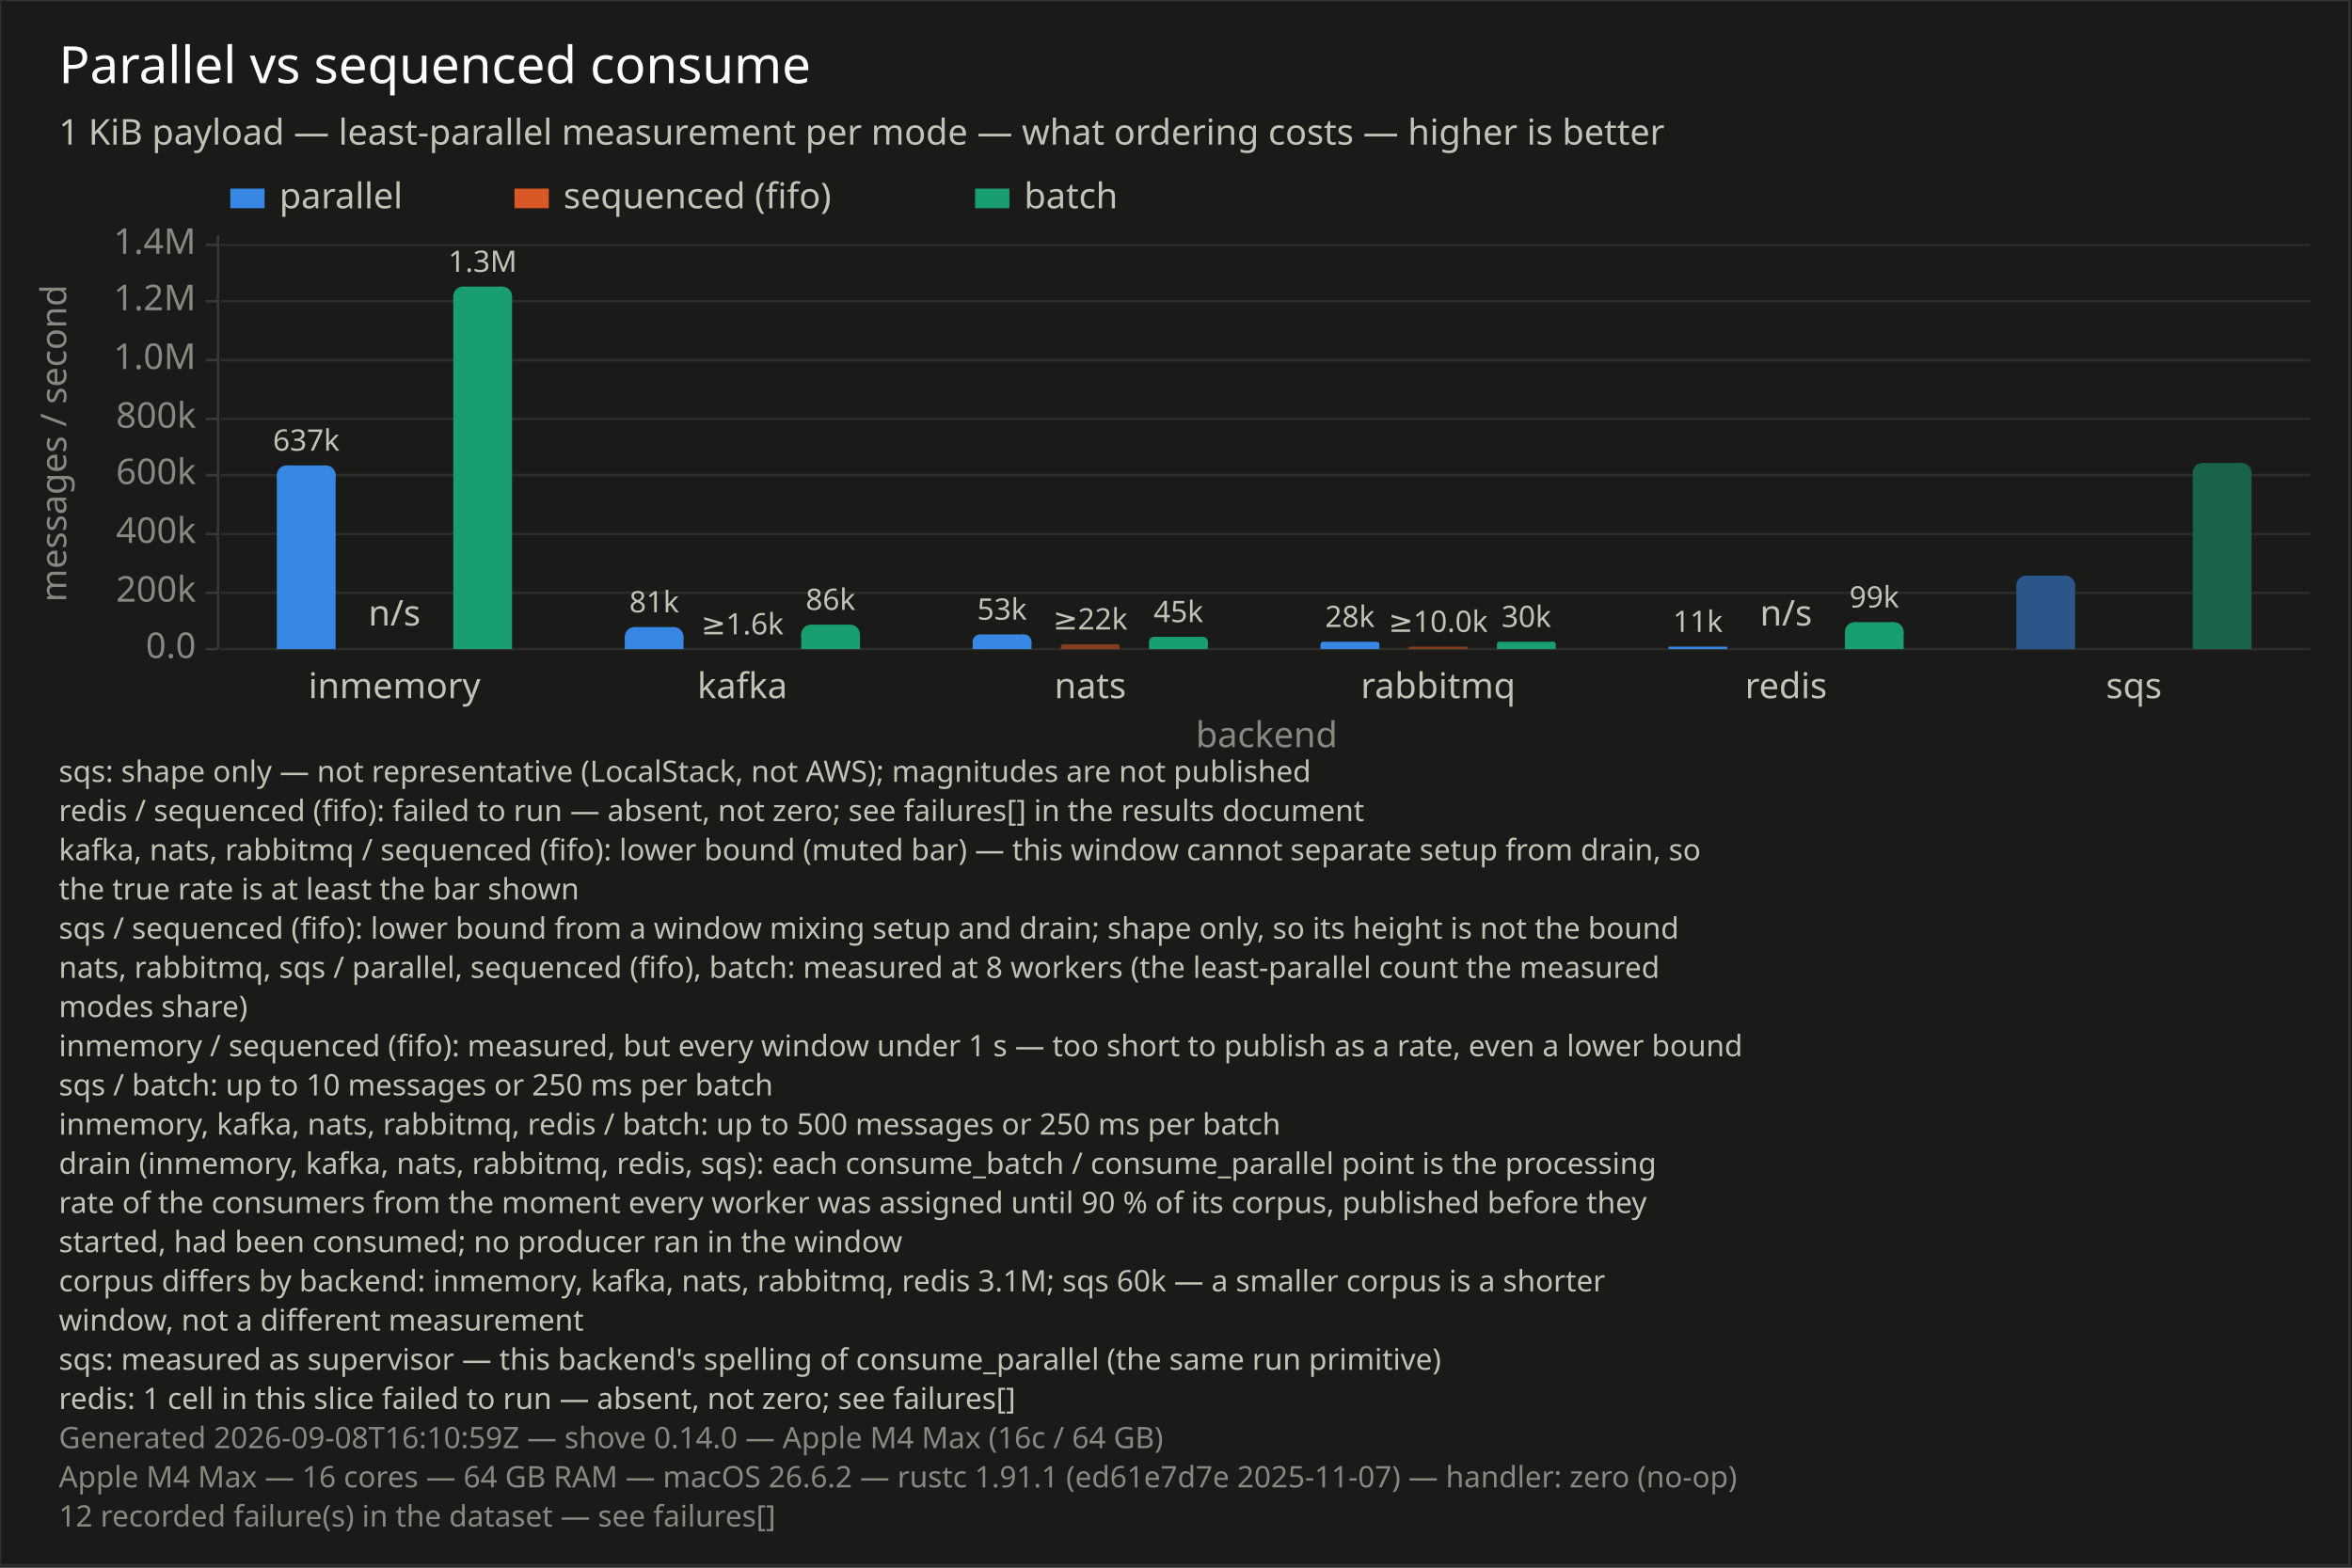
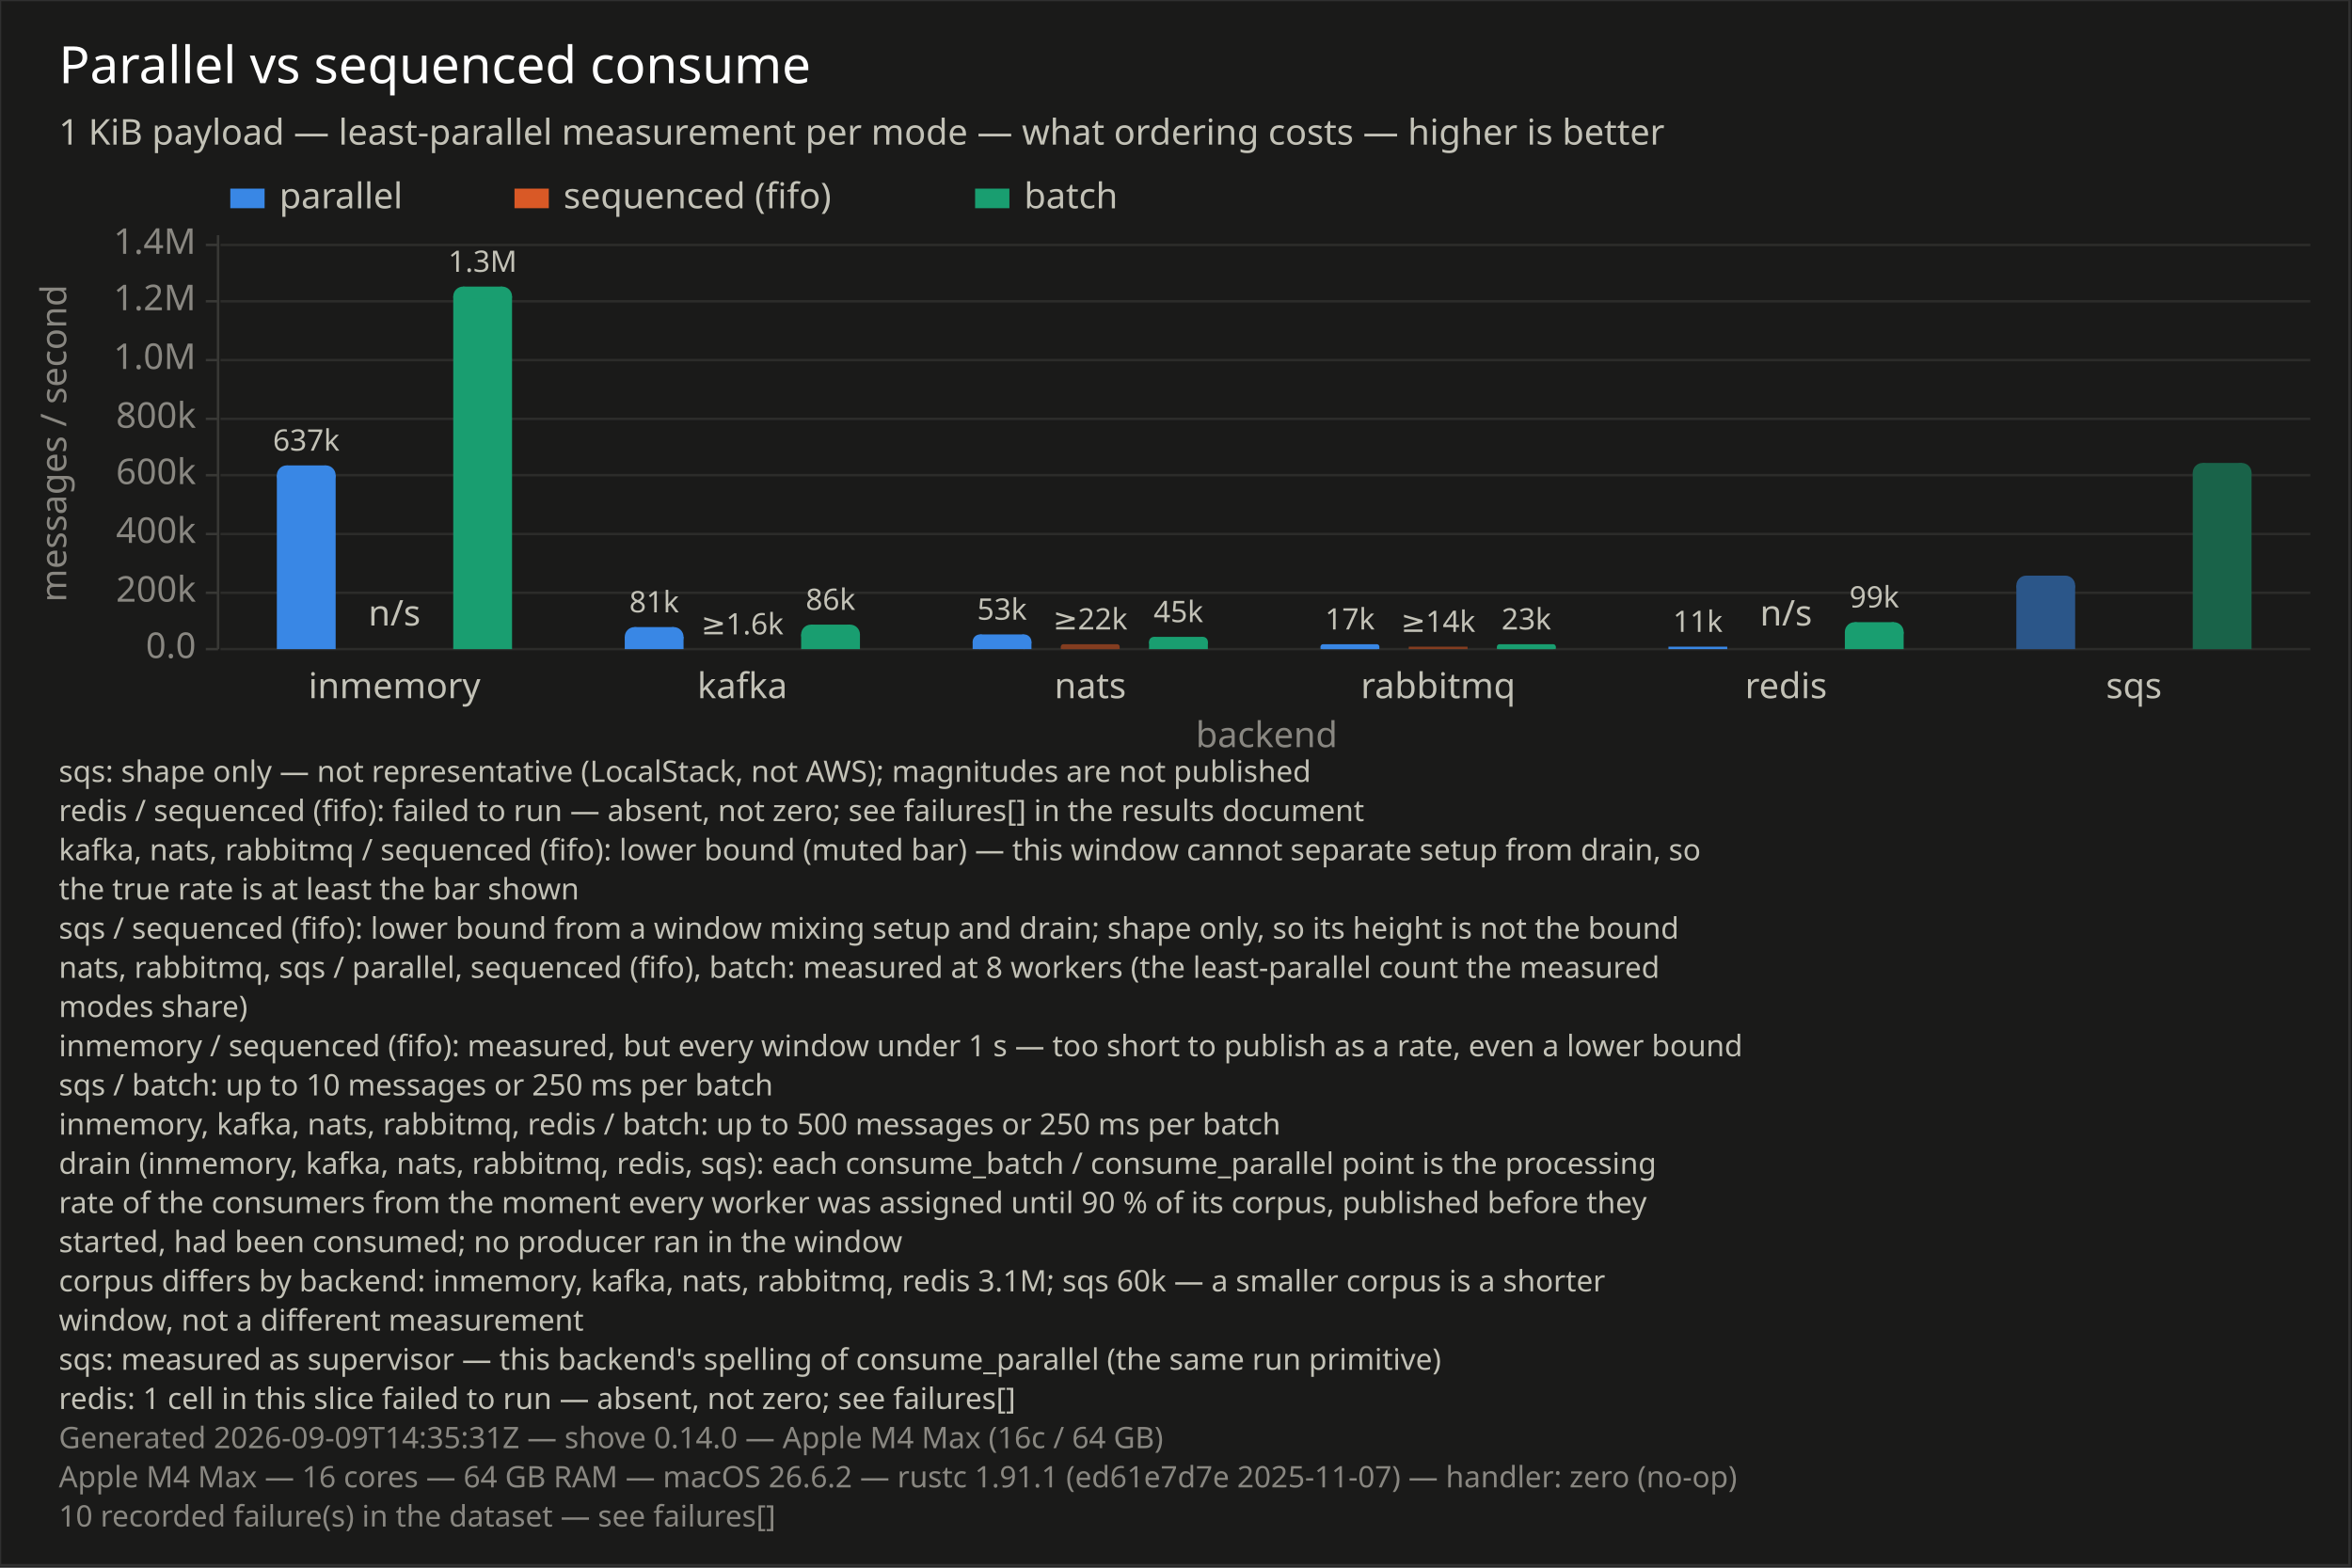
<svg xmlns="http://www.w3.org/2000/svg" width="960" height="640" viewBox="0 0 960 640">
  <rect x="0" y="0" width="960" height="640" opacity="1" fill="#1A1A19" stroke="none" />
  <rect x="0" y="0" width="959" height="639" opacity="0.1" fill="none" stroke="#FFFFFF" />
  <text x="24" y="18" dy="0.76em" text-anchor="start" font-family="sans-serif" font-size="20.968" opacity="1" fill="#FFFFFF">
Parallel vs sequenced consume
</text>
  <text x="24" y="48" dy="0.76em" text-anchor="start" font-family="sans-serif" font-size="14.516" opacity="1" fill="#C3C2B7">
1 KiB payload — least-parallel measurement per mode — what ordering costs — higher is better
</text>
  <text x="24" y="310" dy="0.76em" text-anchor="start" font-family="sans-serif" font-size="12.097" opacity="1" fill="#C3C2B7">
sqs: shape only — not representative (LocalStack, not AWS); magnitudes are not published
</text>
  <text x="24" y="326" dy="0.76em" text-anchor="start" font-family="sans-serif" font-size="12.097" opacity="1" fill="#C3C2B7">
redis / sequenced (fifo): failed to run — absent, not zero; see failures[] in the results document
</text>
  <text x="24" y="342" dy="0.76em" text-anchor="start" font-family="sans-serif" font-size="12.097" opacity="1" fill="#C3C2B7">
kafka, nats, rabbitmq / sequenced (fifo): lower bound (muted bar) — this window cannot separate setup from drain, so
</text>
  <text x="24" y="358" dy="0.76em" text-anchor="start" font-family="sans-serif" font-size="12.097" opacity="1" fill="#C3C2B7">
the true rate is at least the bar shown
</text>
  <text x="24" y="374" dy="0.76em" text-anchor="start" font-family="sans-serif" font-size="12.097" opacity="1" fill="#C3C2B7">
sqs / sequenced (fifo): lower bound from a window mixing setup and drain; shape only, so its height is not the bound
</text>
  <text x="24" y="390" dy="0.76em" text-anchor="start" font-family="sans-serif" font-size="12.097" opacity="1" fill="#C3C2B7">
nats, rabbitmq, sqs / parallel, sequenced (fifo), batch: measured at 8 workers (the least-parallel count the measured
</text>
  <text x="24" y="406" dy="0.76em" text-anchor="start" font-family="sans-serif" font-size="12.097" opacity="1" fill="#C3C2B7">
modes share)
</text>
  <text x="24" y="422" dy="0.76em" text-anchor="start" font-family="sans-serif" font-size="12.097" opacity="1" fill="#C3C2B7">
inmemory / sequenced (fifo): measured, but every window under 1 s — too short to publish as a rate, even a lower bound
</text>
  <text x="24" y="438" dy="0.76em" text-anchor="start" font-family="sans-serif" font-size="12.097" opacity="1" fill="#C3C2B7">
sqs / batch: up to 10 messages or 250 ms per batch
</text>
  <text x="24" y="454" dy="0.76em" text-anchor="start" font-family="sans-serif" font-size="12.097" opacity="1" fill="#C3C2B7">
inmemory, kafka, nats, rabbitmq, redis / batch: up to 500 messages or 250 ms per batch
</text>
  <text x="24" y="470" dy="0.76em" text-anchor="start" font-family="sans-serif" font-size="12.097" opacity="1" fill="#C3C2B7">
drain (inmemory, kafka, nats, rabbitmq, redis, sqs): each consume_batch / consume_parallel point is the processing
</text>
  <text x="24" y="486" dy="0.76em" text-anchor="start" font-family="sans-serif" font-size="12.097" opacity="1" fill="#C3C2B7">
rate of the consumers from the moment every worker was assigned until 90 % of its corpus, published before they
</text>
  <text x="24" y="502" dy="0.76em" text-anchor="start" font-family="sans-serif" font-size="12.097" opacity="1" fill="#C3C2B7">
started, had been consumed; no producer ran in the window
</text>
  <text x="24" y="518" dy="0.76em" text-anchor="start" font-family="sans-serif" font-size="12.097" opacity="1" fill="#C3C2B7">
corpus differs by backend: inmemory, kafka, nats, rabbitmq, redis 3.1M; sqs 60k — a smaller corpus is a shorter
</text>
  <text x="24" y="534" dy="0.76em" text-anchor="start" font-family="sans-serif" font-size="12.097" opacity="1" fill="#C3C2B7">
window, not a different measurement
</text>
  <text x="24" y="550" dy="0.76em" text-anchor="start" font-family="sans-serif" font-size="12.097" opacity="1" fill="#C3C2B7">
sqs: measured as supervisor — this backend's spelling of consume_parallel (the same run primitive)
</text>
  <text x="24" y="566" dy="0.76em" text-anchor="start" font-family="sans-serif" font-size="12.097" opacity="1" fill="#C3C2B7">
redis: 1 cell in this slice failed to run — absent, not zero; see failures[]
</text>
  <text x="24" y="582" dy="0.76em" text-anchor="start" font-family="sans-serif" font-size="12.097" opacity="1" fill="#898781">
- Generated 2026-09-08T16:10:59Z — shove 0.14.0 — Apple M4 Max (16c / 64 GB)
+ Generated 2026-09-09T14:35:31Z — shove 0.14.0 — Apple M4 Max (16c / 64 GB)
</text>
  <text x="24" y="598" dy="0.76em" text-anchor="start" font-family="sans-serif" font-size="12.097" opacity="1" fill="#898781">
Apple M4 Max — 16 cores — 64 GB RAM — macOS 26.6.2 — rustc 1.91.1 (ed61e7d7e 2025-11-07) — handler: zero (no-op)
</text>
  <text x="24" y="614" dy="0.76em" text-anchor="start" font-family="sans-serif" font-size="12.097" opacity="1" fill="#898781">
- 12 recorded failure(s) in the dataset — see failures[]
+ 10 recorded failure(s) in the dataset — see failures[]
</text>
  <text x="16" y="181" dy="0.76em" text-anchor="middle" font-family="sans-serif" font-size="14.516" opacity="1" fill="#898781" transform="rotate(270, 16, 181)">
messages / second
</text>
  <line opacity="1" stroke="#2C2C2A" stroke-width="1" x1="90" y1="265" x2="943" y2="265" />
  <line opacity="1" stroke="#2C2C2A" stroke-width="1" x1="90" y1="242" x2="943" y2="242" />
  <line opacity="1" stroke="#2C2C2A" stroke-width="1" x1="90" y1="218" x2="943" y2="218" />
  <line opacity="1" stroke="#2C2C2A" stroke-width="1" x1="90" y1="194" x2="943" y2="194" />
  <line opacity="1" stroke="#2C2C2A" stroke-width="1" x1="90" y1="171" x2="943" y2="171" />
  <line opacity="1" stroke="#2C2C2A" stroke-width="1" x1="90" y1="147" x2="943" y2="147" />
  <line opacity="1" stroke="#2C2C2A" stroke-width="1" x1="90" y1="123" x2="943" y2="123" />
  <line opacity="1" stroke="#2C2C2A" stroke-width="1" x1="90" y1="100" x2="943" y2="100" />
  <polyline fill="none" opacity="1" stroke="#383835" stroke-width="1" points="89,96 89,265 " />
  <text x="80" y="265" dy="0.5ex" text-anchor="end" font-family="sans-serif" font-size="14.516" opacity="1" fill="#898781">
0.0
</text>
  <polyline fill="none" opacity="1" stroke="#383835" stroke-width="1" points="84,265 89,265 " />
  <text x="80" y="242" dy="0.5ex" text-anchor="end" font-family="sans-serif" font-size="14.516" opacity="1" fill="#898781">
200k
</text>
  <polyline fill="none" opacity="1" stroke="#383835" stroke-width="1" points="84,242 89,242 " />
  <text x="80" y="218" dy="0.5ex" text-anchor="end" font-family="sans-serif" font-size="14.516" opacity="1" fill="#898781">
400k
</text>
  <polyline fill="none" opacity="1" stroke="#383835" stroke-width="1" points="84,218 89,218 " />
  <text x="80" y="194" dy="0.5ex" text-anchor="end" font-family="sans-serif" font-size="14.516" opacity="1" fill="#898781">
600k
</text>
  <polyline fill="none" opacity="1" stroke="#383835" stroke-width="1" points="84,194 89,194 " />
  <text x="80" y="171" dy="0.5ex" text-anchor="end" font-family="sans-serif" font-size="14.516" opacity="1" fill="#898781">
800k
</text>
  <polyline fill="none" opacity="1" stroke="#383835" stroke-width="1" points="84,171 89,171 " />
  <text x="80" y="147" dy="0.5ex" text-anchor="end" font-family="sans-serif" font-size="14.516" opacity="1" fill="#898781">
1.0M
</text>
  <polyline fill="none" opacity="1" stroke="#383835" stroke-width="1" points="84,147 89,147 " />
  <text x="80" y="123" dy="0.5ex" text-anchor="end" font-family="sans-serif" font-size="14.516" opacity="1" fill="#898781">
1.2M
</text>
  <polyline fill="none" opacity="1" stroke="#383835" stroke-width="1" points="84,123 89,123 " />
  <text x="80" y="100" dy="0.5ex" text-anchor="end" font-family="sans-serif" font-size="14.516" opacity="1" fill="#898781">
1.4M
</text>
  <polyline fill="none" opacity="1" stroke="#383835" stroke-width="1" points="84,100 89,100 " />
  <rect x="113" y="194" width="24" height="71" opacity="1" fill="#3987E5" stroke="none" />
  <rect x="117" y="190" width="16" height="5" opacity="1" fill="#3987E5" stroke="none" />
  <circle cx="117" cy="194" r="4" opacity="1" fill="#3987E5" stroke="none" stroke-width="0" />
  <circle cx="133" cy="194" r="4" opacity="1" fill="#3987E5" stroke="none" stroke-width="0" />
  <text x="125" y="187" dy="-0.5ex" text-anchor="middle" font-family="sans-serif" font-size="12.097" opacity="1" fill="#C3C2B7">
637k
</text>
  <text x="161" y="259" dy="-0.5ex" text-anchor="middle" font-family="sans-serif" font-size="14.516" opacity="1" fill="#C3C2B7">
n/s
</text>
  <rect x="185" y="121" width="24" height="144" opacity="1" fill="#199E70" stroke="none" />
  <rect x="189" y="117" width="16" height="5" opacity="1" fill="#199E70" stroke="none" />
  <circle cx="189" cy="121" r="4" opacity="1" fill="#199E70" stroke="none" stroke-width="0" />
  <circle cx="205" cy="121" r="4" opacity="1" fill="#199E70" stroke="none" stroke-width="0" />
  <text x="197" y="114" dy="-0.5ex" text-anchor="middle" font-family="sans-serif" font-size="12.097" opacity="1" fill="#C3C2B7">
1.3M
</text>
  <rect x="255" y="260" width="24" height="5" opacity="1" fill="#3987E5" stroke="none" />
  <rect x="259" y="256" width="16" height="5" opacity="1" fill="#3987E5" stroke="none" />
  <circle cx="259" cy="260" r="4" opacity="1" fill="#3987E5" stroke="none" stroke-width="0" />
  <circle cx="275" cy="260" r="4" opacity="1" fill="#3987E5" stroke="none" stroke-width="0" />
  <text x="267" y="253" dy="-0.5ex" text-anchor="middle" font-family="sans-serif" font-size="12.097" opacity="1" fill="#C3C2B7">
81k
</text>
  <text x="303" y="262" dy="-0.5ex" text-anchor="middle" font-family="sans-serif" font-size="12.097" opacity="1" fill="#C3C2B7">
≥1.6k
</text>
  <rect x="327" y="259" width="24" height="6" opacity="1" fill="#199E70" stroke="none" />
  <rect x="331" y="255" width="16" height="5" opacity="1" fill="#199E70" stroke="none" />
  <circle cx="331" cy="259" r="4" opacity="1" fill="#199E70" stroke="none" stroke-width="0" />
  <circle cx="347" cy="259" r="4" opacity="1" fill="#199E70" stroke="none" stroke-width="0" />
  <text x="339" y="252" dy="-0.5ex" text-anchor="middle" font-family="sans-serif" font-size="12.097" opacity="1" fill="#C3C2B7">
86k
</text>
  <rect x="397" y="262" width="24" height="3" opacity="1" fill="#3987E5" stroke="none" />
  <rect x="400" y="259" width="18" height="4" opacity="1" fill="#3987E5" stroke="none" />
  <circle cx="400" cy="262" r="3" opacity="1" fill="#3987E5" stroke="none" stroke-width="0" />
  <circle cx="418" cy="262" r="3" opacity="1" fill="#3987E5" stroke="none" stroke-width="0" />
  <text x="409" y="256" dy="-0.5ex" text-anchor="middle" font-family="sans-serif" font-size="12.097" opacity="1" fill="#C3C2B7">
53k
</text>
  <rect x="433" y="264" width="24" height="1" opacity="1" fill="#833D20" stroke="none" />
  <rect x="434" y="263" width="22" height="2" opacity="1" fill="#833D20" stroke="none" />
  <circle cx="434" cy="264" r="1" opacity="1" fill="#833D20" stroke="none" stroke-width="0" />
  <circle cx="456" cy="264" r="1" opacity="1" fill="#833D20" stroke="none" stroke-width="0" />
  <text x="445" y="260" dy="-0.5ex" text-anchor="middle" font-family="sans-serif" font-size="12.097" opacity="1" fill="#C3C2B7">
≥22k
</text>
  <rect x="469" y="262" width="24" height="3" opacity="1" fill="#199E70" stroke="none" />
  <rect x="471" y="260" width="20" height="3" opacity="1" fill="#199E70" stroke="none" />
  <circle cx="471" cy="262" r="2" opacity="1" fill="#199E70" stroke="none" stroke-width="0" />
  <circle cx="491" cy="262" r="2" opacity="1" fill="#199E70" stroke="none" stroke-width="0" />
  <text x="481" y="257" dy="-0.5ex" text-anchor="middle" font-family="sans-serif" font-size="12.097" opacity="1" fill="#C3C2B7">
45k
</text>
-   <rect x="539" y="263" width="24" height="2" opacity="1" fill="#3987E5" stroke="none" />
-   <rect x="540" y="262" width="22" height="2" opacity="1" fill="#3987E5" stroke="none" />
-   <circle cx="540" cy="263" r="1" opacity="1" fill="#3987E5" stroke="none" stroke-width="0" />
-   <circle cx="562" cy="263" r="1" opacity="1" fill="#3987E5" stroke="none" stroke-width="0" />
-   <text x="551" y="259" dy="-0.5ex" text-anchor="middle" font-family="sans-serif" font-size="12.097" opacity="1" fill="#C3C2B7">
- 28k
+   <rect x="539" y="264" width="24" height="1" opacity="1" fill="#3987E5" stroke="none" />
+   <rect x="540" y="263" width="22" height="2" opacity="1" fill="#3987E5" stroke="none" />
+   <circle cx="540" cy="264" r="1" opacity="1" fill="#3987E5" stroke="none" stroke-width="0" />
+   <circle cx="562" cy="264" r="1" opacity="1" fill="#3987E5" stroke="none" stroke-width="0" />
+   <text x="551" y="260" dy="-0.5ex" text-anchor="middle" font-family="sans-serif" font-size="12.097" opacity="1" fill="#C3C2B7">
+ 17k
</text>
  <rect x="575" y="264" width="24" height="1" opacity="1" fill="#833D20" stroke="none" />
  <text x="587" y="261" dy="-0.5ex" text-anchor="middle" font-family="sans-serif" font-size="12.097" opacity="1" fill="#C3C2B7">
- ≥10.0k
- </text>
-   <rect x="611" y="263" width="24" height="2" opacity="1" fill="#199E70" stroke="none" />
-   <rect x="612" y="262" width="22" height="2" opacity="1" fill="#199E70" stroke="none" />
-   <circle cx="612" cy="263" r="1" opacity="1" fill="#199E70" stroke="none" stroke-width="0" />
-   <circle cx="634" cy="263" r="1" opacity="1" fill="#199E70" stroke="none" stroke-width="0" />
-   <text x="623" y="259" dy="-0.5ex" text-anchor="middle" font-family="sans-serif" font-size="12.097" opacity="1" fill="#C3C2B7">
- 30k
+ ≥14k
+ </text>
+   <rect x="611" y="264" width="24" height="1" opacity="1" fill="#199E70" stroke="none" />
+   <rect x="612" y="263" width="22" height="2" opacity="1" fill="#199E70" stroke="none" />
+   <circle cx="612" cy="264" r="1" opacity="1" fill="#199E70" stroke="none" stroke-width="0" />
+   <circle cx="634" cy="264" r="1" opacity="1" fill="#199E70" stroke="none" stroke-width="0" />
+   <text x="623" y="260" dy="-0.5ex" text-anchor="middle" font-family="sans-serif" font-size="12.097" opacity="1" fill="#C3C2B7">
+ 23k
</text>
  <rect x="681" y="264" width="24" height="1" opacity="1" fill="#3987E5" stroke="none" />
  <text x="693" y="261" dy="-0.5ex" text-anchor="middle" font-family="sans-serif" font-size="12.097" opacity="1" fill="#C3C2B7">
11k
</text>
  <text x="729" y="259" dy="-0.5ex" text-anchor="middle" font-family="sans-serif" font-size="14.516" opacity="1" fill="#C3C2B7">
n/s
</text>
  <rect x="753" y="258" width="24" height="7" opacity="1" fill="#199E70" stroke="none" />
  <rect x="757" y="254" width="16" height="5" opacity="1" fill="#199E70" stroke="none" />
  <circle cx="757" cy="258" r="4" opacity="1" fill="#199E70" stroke="none" stroke-width="0" />
  <circle cx="773" cy="258" r="4" opacity="1" fill="#199E70" stroke="none" stroke-width="0" />
  <text x="765" y="251" dy="-0.5ex" text-anchor="middle" font-family="sans-serif" font-size="12.097" opacity="1" fill="#C3C2B7">
99k
</text>
  <rect x="823" y="239" width="24" height="26" opacity="1" fill="#2B5689" stroke="none" />
  <rect x="827" y="235" width="16" height="5" opacity="1" fill="#2B5689" stroke="none" />
  <circle cx="827" cy="239" r="4" opacity="1" fill="#2B5689" stroke="none" stroke-width="0" />
  <circle cx="843" cy="239" r="4" opacity="1" fill="#2B5689" stroke="none" stroke-width="0" />
  <rect x="895" y="193" width="24" height="72" opacity="1" fill="#196349" stroke="none" />
  <rect x="899" y="189" width="16" height="5" opacity="1" fill="#196349" stroke="none" />
  <circle cx="899" cy="193" r="4" opacity="1" fill="#196349" stroke="none" stroke-width="0" />
  <circle cx="915" cy="193" r="4" opacity="1" fill="#196349" stroke="none" stroke-width="0" />
  <text x="161" y="274" dy="0.76em" text-anchor="middle" font-family="sans-serif" font-size="14.516" opacity="1" fill="#C3C2B7">
inmemory
</text>
  <text x="303" y="274" dy="0.76em" text-anchor="middle" font-family="sans-serif" font-size="14.516" opacity="1" fill="#C3C2B7">
kafka
</text>
  <text x="445" y="274" dy="0.76em" text-anchor="middle" font-family="sans-serif" font-size="14.516" opacity="1" fill="#C3C2B7">
nats
</text>
  <text x="587" y="274" dy="0.76em" text-anchor="middle" font-family="sans-serif" font-size="14.516" opacity="1" fill="#C3C2B7">
rabbitmq
</text>
  <text x="729" y="274" dy="0.76em" text-anchor="middle" font-family="sans-serif" font-size="14.516" opacity="1" fill="#C3C2B7">
redis
</text>
  <text x="871" y="274" dy="0.76em" text-anchor="middle" font-family="sans-serif" font-size="14.516" opacity="1" fill="#C3C2B7">
sqs
</text>
  <text x="517" y="294" dy="0.76em" text-anchor="middle" font-family="sans-serif" font-size="14.516" opacity="1" fill="#898781">
backend
</text>
  <rect x="94" y="77" width="14" height="8" opacity="1" fill="#3987E5" stroke="none" />
  <text x="114" y="74" dy="0.76em" text-anchor="start" font-family="sans-serif" font-size="14.516" opacity="1" fill="#C3C2B7">
parallel
</text>
  <rect x="210" y="77" width="14" height="8" opacity="1" fill="#D95926" stroke="none" />
  <text x="230" y="74" dy="0.76em" text-anchor="start" font-family="sans-serif" font-size="14.516" opacity="1" fill="#C3C2B7">
sequenced (fifo)
</text>
  <rect x="398" y="77" width="14" height="8" opacity="1" fill="#199E70" stroke="none" />
  <text x="418" y="74" dy="0.76em" text-anchor="start" font-family="sans-serif" font-size="14.516" opacity="1" fill="#C3C2B7">
batch
</text>
</svg>
